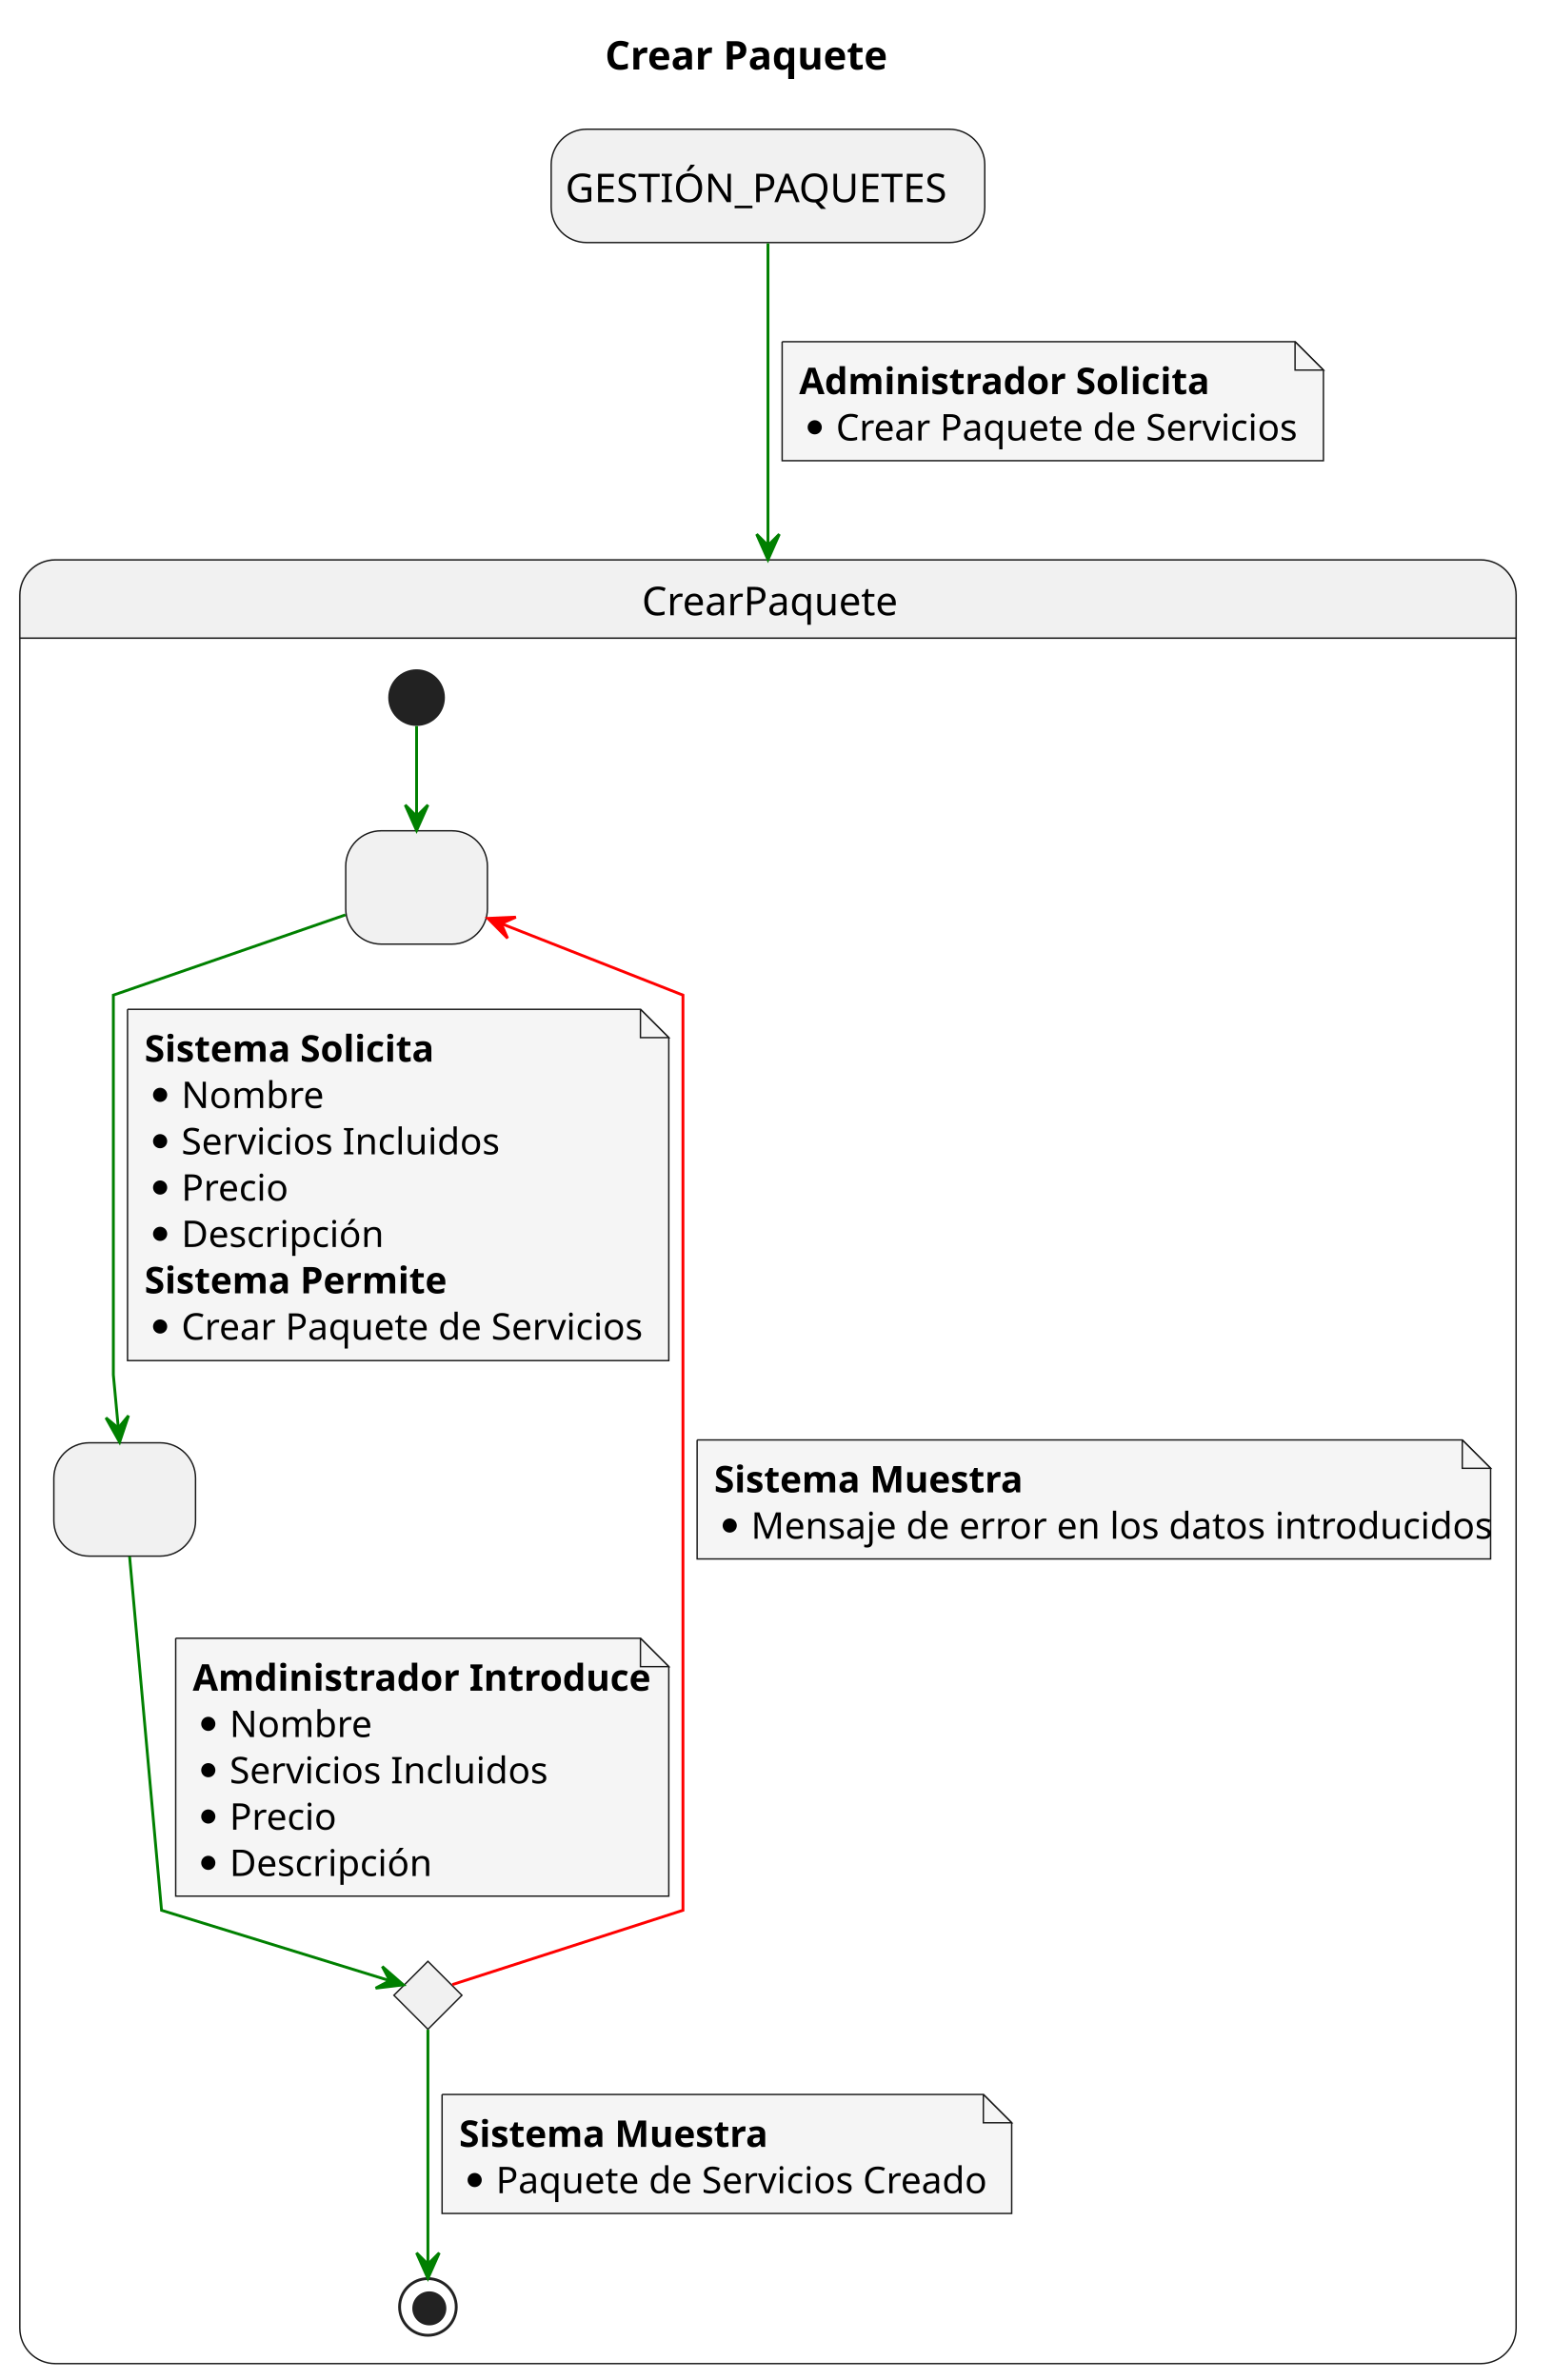
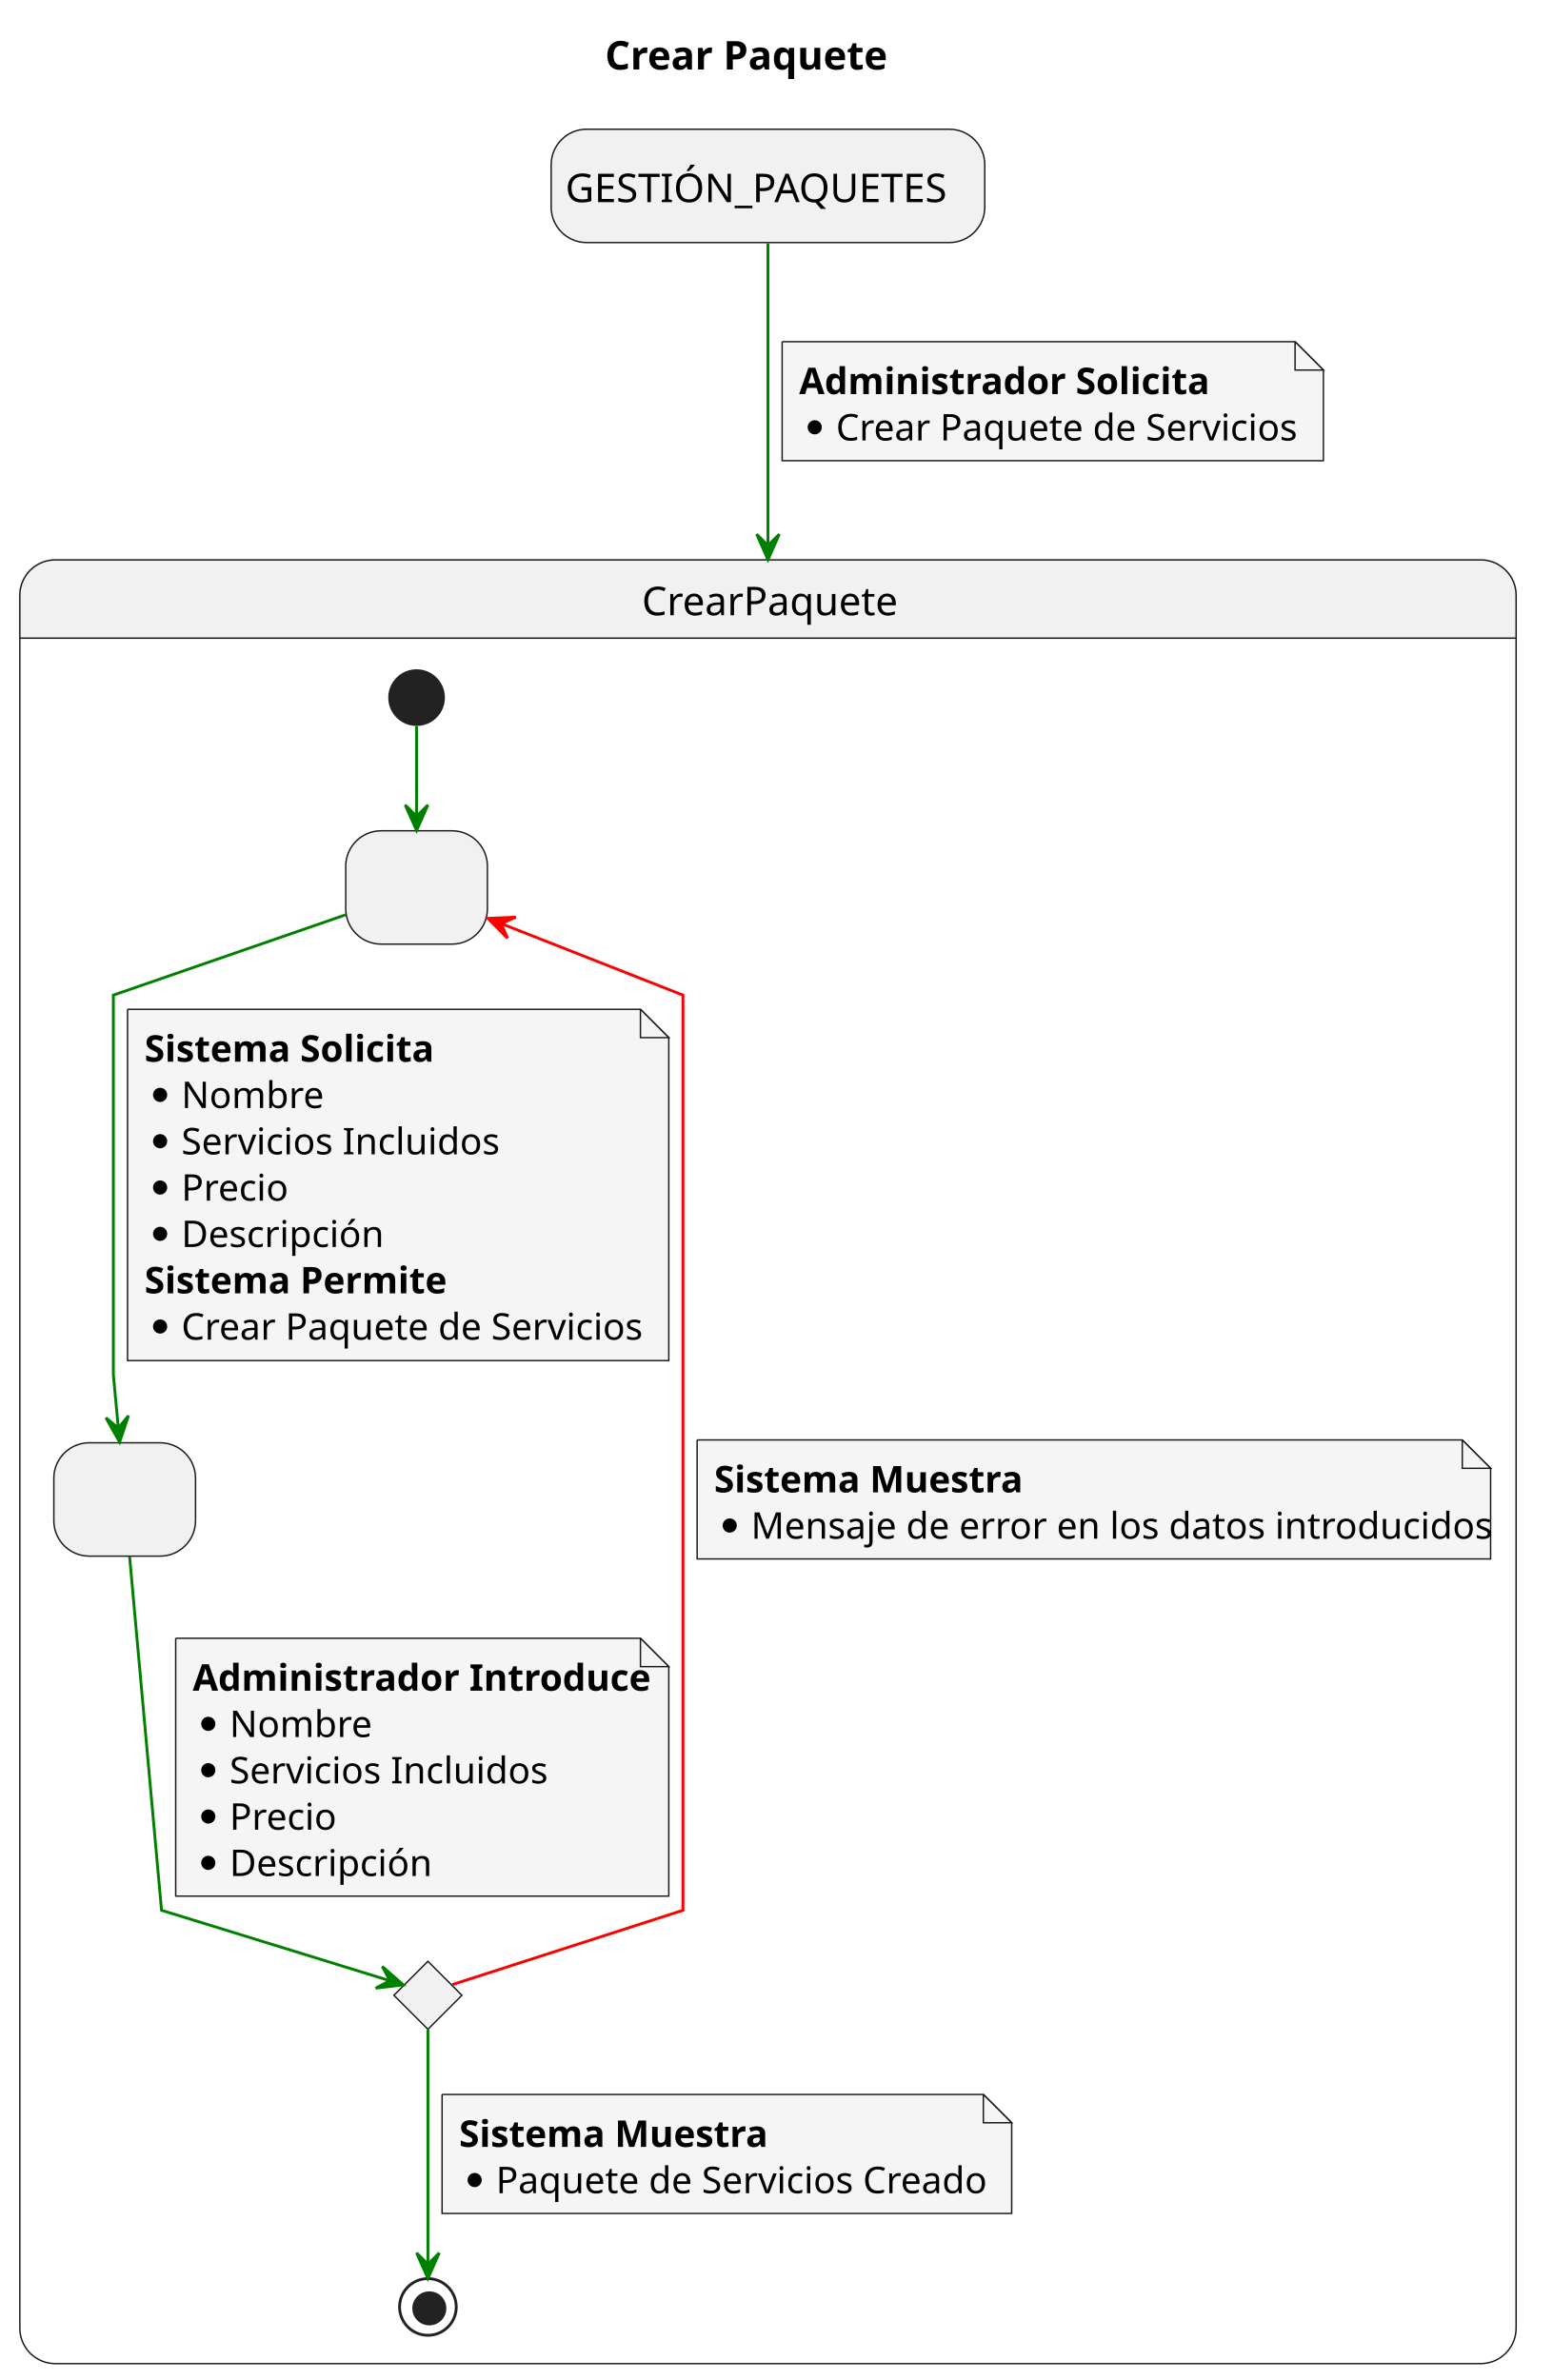
<svg xmlns="http://www.w3.org/2000/svg" contentStyleType="text/css" height="840px" preserveAspectRatio="none" style="width:548px;height:840px;background:#FFFFFF;" version="1.1" viewBox="0 0 548 840" width="548px" zoomAndPan="magnify">
  <defs />
  <g>
    <rect fill="none" height="27.609" id="_title" style="stroke:none;stroke-width:1.0;" width="111" x="208.5" y="5" />
    <text fill="#000000" font-family="sans-serif" font-size="14" font-weight="bold" lengthAdjust="spacing" textLength="101" x="213.5" y="24.533">Crear Paquete</text>
    <rect fill="#F1F1F1" height="40" rx="12.5" ry="12.5" style="stroke:#181818;stroke-width:0.5;" width="153" x="194.5" y="45.609" />
    <text fill="#000000" font-family="sans-serif" font-size="14" lengthAdjust="spacing" textLength="143" x="199.5" y="71.338">GESTIÓN_PAQUETES</text>
    <path d="M19.5,197.609 L522.5,197.609 A12.5,12.5 0 0 1 535,210.109 L535,225.219 L7,225.219 L7,210.109 A12.5,12.5 0 0 1 19.5,197.609 " fill="#F1F1F1" style="stroke:#F1F1F1;stroke-width:1.0;" />
    <rect fill="none" height="636.609" rx="12.5" ry="12.5" style="stroke:#181818;stroke-width:0.5;" width="528" x="7" y="197.609" />
    <line style="stroke:#181818;stroke-width:0.5;" x1="7" x2="535" y1="225.219" y2="225.219" />
    <text fill="#000000" font-family="sans-serif" font-size="14" lengthAdjust="spacing" textLength="89" x="226.5" y="217.143">CrearPaquete</text>
    <rect fill="#F1F1F1" height="40" rx="12.5" ry="12.5" style="stroke:#181818;stroke-width:0.5;" width="50" x="122" y="293.219" />
    <text fill="#000000" font-family="sans-serif" font-size="14" lengthAdjust="spacing" textLength="4" x="145" y="318.947"> </text>
    <rect fill="#F1F1F1" height="40" rx="12.5" ry="12.5" style="stroke:#181818;stroke-width:0.5;" width="50" x="19" y="509.219" />
    <text fill="#000000" font-family="sans-serif" font-size="14" lengthAdjust="spacing" textLength="4" x="42" y="534.947"> </text>
    <g id="elem_4">
      <polygon fill="#F1F1F1" points="151,692.219,163,704.219,151,716.219,139,704.219,151,692.219" style="stroke:#181818;stroke-width:0.5;" />
    </g>
    <ellipse cx="147" cy="246.219" fill="#222222" rx="10" ry="10" style="stroke:none;stroke-width:1.0;" />
    <ellipse cx="151" cy="814.219" fill="none" rx="10" ry="10" style="stroke:#222222;stroke-width:1.0;" />
    <ellipse cx="151.5" cy="814.719" fill="#222222" rx="6" ry="6" style="stroke:none;stroke-width:1.0;" />
    <g id="link_*start*CrearPaquete_2">
      <path d="M147,256.259 C147,264.409 147,276.779 147,287.819 " fill="none" id="*start*CrearPaquete-to-2" style="stroke:#008000;stroke-width:1.0;" />
      <polygon fill="#008000" points="147,293.109,151,284.109,147,288.109,143,284.109,147,293.109" style="stroke:#008000;stroke-width:1.0;" />
    </g>
    <g id="link_2_3">
      <path d="M121.91,322.889 C90.29,333.829 40,351.219 40,351.219 C40,351.219 40,485.219 40,485.219 C40,485.219 40.83,494.149 41.74,503.869 " fill="none" id="2-to-3" style="stroke:#008000;stroke-width:1.0;" />
      <polygon fill="#008000" points="42.21,508.979,45.345,499.642,41.739,504.001,37.38,500.395,42.21,508.979" style="stroke:#008000;stroke-width:1.0;" />
      <path d="M45,356.219 L45,480.219 L236,480.219 L236,366.219 L226,356.219 L45,356.219 " fill="#F5F5F5" style="stroke:#181818;stroke-width:0.5;" />
      <path d="M226,356.219 L226,366.219 L236,366.219 L226,356.219 " fill="#F5F5F5" style="stroke:#181818;stroke-width:0.5;" />
      <text fill="#000000" font-family="sans-serif" font-size="13" font-weight="bold" lengthAdjust="spacing" textLength="103" x="51" y="374.714">Sistema Solicita</text>
      <ellipse cx="56.5" cy="386.422" fill="#000000" rx="2.5" ry="2.5" style="stroke:#000000;stroke-width:0.0;" />
      <text fill="#000000" font-family="sans-serif" font-size="13" lengthAdjust="spacing" textLength="45" x="64" y="391.065">Nombre</text>
      <ellipse cx="56.5" cy="402.773" fill="#000000" rx="2.5" ry="2.5" style="stroke:#000000;stroke-width:0.0;" />
      <text fill="#000000" font-family="sans-serif" font-size="13" lengthAdjust="spacing" textLength="107" x="64" y="407.417">Servicios Incluidos</text>
      <ellipse cx="56.5" cy="419.125" fill="#000000" rx="2.5" ry="2.5" style="stroke:#000000;stroke-width:0.0;" />
      <text fill="#000000" font-family="sans-serif" font-size="13" lengthAdjust="spacing" textLength="37" x="64" y="423.769">Precio</text>
      <ellipse cx="56.5" cy="435.477" fill="#000000" rx="2.5" ry="2.5" style="stroke:#000000;stroke-width:0.0;" />
      <text fill="#000000" font-family="sans-serif" font-size="13" lengthAdjust="spacing" textLength="68" x="64" y="440.12">Descripción</text>
      <text fill="#000000" font-family="sans-serif" font-size="13" font-weight="bold" lengthAdjust="spacing" textLength="105" x="51" y="456.472">Sistema Permite</text>
      <ellipse cx="56.5" cy="468.18" fill="#000000" rx="2.5" ry="2.5" style="stroke:#000000;stroke-width:0.0;" />
      <text fill="#000000" font-family="sans-serif" font-size="13" lengthAdjust="spacing" textLength="157" x="64" y="472.823">Crear Paquete de Servicios</text>
    </g>
    <g id="link_3_4">
      <path d="M45.73,549.339 C49.26,588.509 57,674.219 57,674.219 C57,674.219 111.54,691.049 137.53,699.069 " fill="none" id="3-to-4" style="stroke:#008000;stroke-width:1.0;" />
      <polygon fill="#008000" points="142.33,700.539,134.908,694.064,137.552,699.065,132.551,701.709,142.33,700.539" style="stroke:#008000;stroke-width:1.0;" />
      <path d="M62,578.219 L62,669.219 L236,669.219 L236,588.219 L226,578.219 L62,578.219 " fill="#F5F5F5" style="stroke:#181818;stroke-width:0.5;" />
      <path d="M226,578.219 L226,588.219 L236,588.219 L226,578.219 " fill="#F5F5F5" style="stroke:#181818;stroke-width:0.5;" />
-       <text fill="#000000" font-family="sans-serif" font-size="13" font-weight="bold" lengthAdjust="spacing" textLength="153" x="68" y="596.714">Amdinistrador Introduce</text>
+       <text fill="#000000" font-family="sans-serif" font-size="13" font-weight="bold" lengthAdjust="spacing" textLength="153" x="68" y="596.714">Administrador Introduce</text>
      <ellipse cx="73.5" cy="608.422" fill="#000000" rx="2.5" ry="2.5" style="stroke:#000000;stroke-width:0.0;" />
      <text fill="#000000" font-family="sans-serif" font-size="13" lengthAdjust="spacing" textLength="45" x="81" y="613.065">Nombre</text>
      <ellipse cx="73.5" cy="624.773" fill="#000000" rx="2.5" ry="2.5" style="stroke:#000000;stroke-width:0.0;" />
      <text fill="#000000" font-family="sans-serif" font-size="13" lengthAdjust="spacing" textLength="107" x="81" y="629.417">Servicios Incluidos</text>
      <ellipse cx="73.5" cy="641.125" fill="#000000" rx="2.5" ry="2.5" style="stroke:#000000;stroke-width:0.0;" />
      <text fill="#000000" font-family="sans-serif" font-size="13" lengthAdjust="spacing" textLength="37" x="81" y="645.769">Precio</text>
      <ellipse cx="73.5" cy="657.477" fill="#000000" rx="2.5" ry="2.5" style="stroke:#000000;stroke-width:0.0;" />
      <text fill="#000000" font-family="sans-serif" font-size="13" lengthAdjust="spacing" textLength="68" x="81" y="662.12">Descripción</text>
    </g>
    <g id="link_4_*end*CrearPaquete">
      <path d="M151,716.369 C151,736.149 151,777.309 151,799.059 " fill="none" id="4-to-*end*CrearPaquete" style="stroke:#008000;stroke-width:1.0;" />
      <polygon fill="#008000" points="151,804.139,155,795.139,151,799.139,147,795.139,151,804.139" style="stroke:#008000;stroke-width:1.0;" />
      <path d="M156,739.219 L156,781.219 L357,781.219 L357,749.219 L347,739.219 L156,739.219 " fill="#F5F5F5" style="stroke:#181818;stroke-width:0.5;" />
      <path d="M347,739.219 L347,749.219 L357,749.219 L347,739.219 " fill="#F5F5F5" style="stroke:#181818;stroke-width:0.5;" />
      <text fill="#000000" font-family="sans-serif" font-size="13" font-weight="bold" lengthAdjust="spacing" textLength="105" x="162" y="757.714">Sistema Muestra</text>
      <ellipse cx="167.5" cy="769.422" fill="#000000" rx="2.5" ry="2.5" style="stroke:#000000;stroke-width:0.0;" />
      <text fill="#000000" font-family="sans-serif" font-size="13" lengthAdjust="spacing" textLength="167" x="175" y="774.065">Paquete de Servicios Creado</text>
    </g>
    <g id="link_4_2">
      <path d="M159.63,700.439 C182.16,693.179 241,674.219 241,674.219 C241,674.219 241,351.219 241,351.219 C241,351.219 204.39,336.809 176.87,325.979 " fill="none" id="4-to-2" style="stroke:#FF0000;stroke-width:1.0;" />
      <polygon fill="#FF0000" points="172.19,324.139,179.106,331.151,176.844,325.966,182.029,323.705,172.19,324.139" style="stroke:#FF0000;stroke-width:1.0;" />
      <path d="M246,508.219 L246,550.219 L526,550.219 L526,518.219 L516,508.219 L246,508.219 " fill="#F5F5F5" style="stroke:#181818;stroke-width:0.5;" />
      <path d="M516,508.219 L516,518.219 L526,518.219 L516,508.219 " fill="#F5F5F5" style="stroke:#181818;stroke-width:0.5;" />
      <text fill="#000000" font-family="sans-serif" font-size="13" font-weight="bold" lengthAdjust="spacing" textLength="105" x="252" y="526.714">Sistema Muestra</text>
      <ellipse cx="257.5" cy="538.422" fill="#000000" rx="2.5" ry="2.5" style="stroke:#000000;stroke-width:0.0;" />
      <text fill="#000000" font-family="sans-serif" font-size="13" lengthAdjust="spacing" textLength="246" x="265" y="543.065">Mensaje de error en los datos introducidos</text>
    </g>
    <g id="link_startState_CrearPaquete">
      <path d="M271,85.879 C271,107.879 271,146.799 271,192.519 " fill="none" id="startState-to-CrearPaquete" style="stroke:#008000;stroke-width:1.0;" />
      <polygon fill="#008000" points="271,197.539,275,188.539,271,192.539,267,188.539,271,197.539" style="stroke:#008000;stroke-width:1.0;" />
      <path d="M276,120.609 L276,162.609 L467,162.609 L467,130.609 L457,120.609 L276,120.609 " fill="#F5F5F5" style="stroke:#181818;stroke-width:0.5;" />
      <path d="M457,120.609 L457,130.609 L467,130.609 L457,120.609 " fill="#F5F5F5" style="stroke:#181818;stroke-width:0.5;" />
      <text fill="#000000" font-family="sans-serif" font-size="13" font-weight="bold" lengthAdjust="spacing" textLength="141" x="282" y="139.105">Administrador Solicita</text>
      <ellipse cx="287.5" cy="150.812" fill="#000000" rx="2.5" ry="2.5" style="stroke:#000000;stroke-width:0.0;" />
      <text fill="#000000" font-family="sans-serif" font-size="13" lengthAdjust="spacing" textLength="157" x="295" y="155.456">Crear Paquete de Servicios</text>
    </g>
  </g>
</svg>
